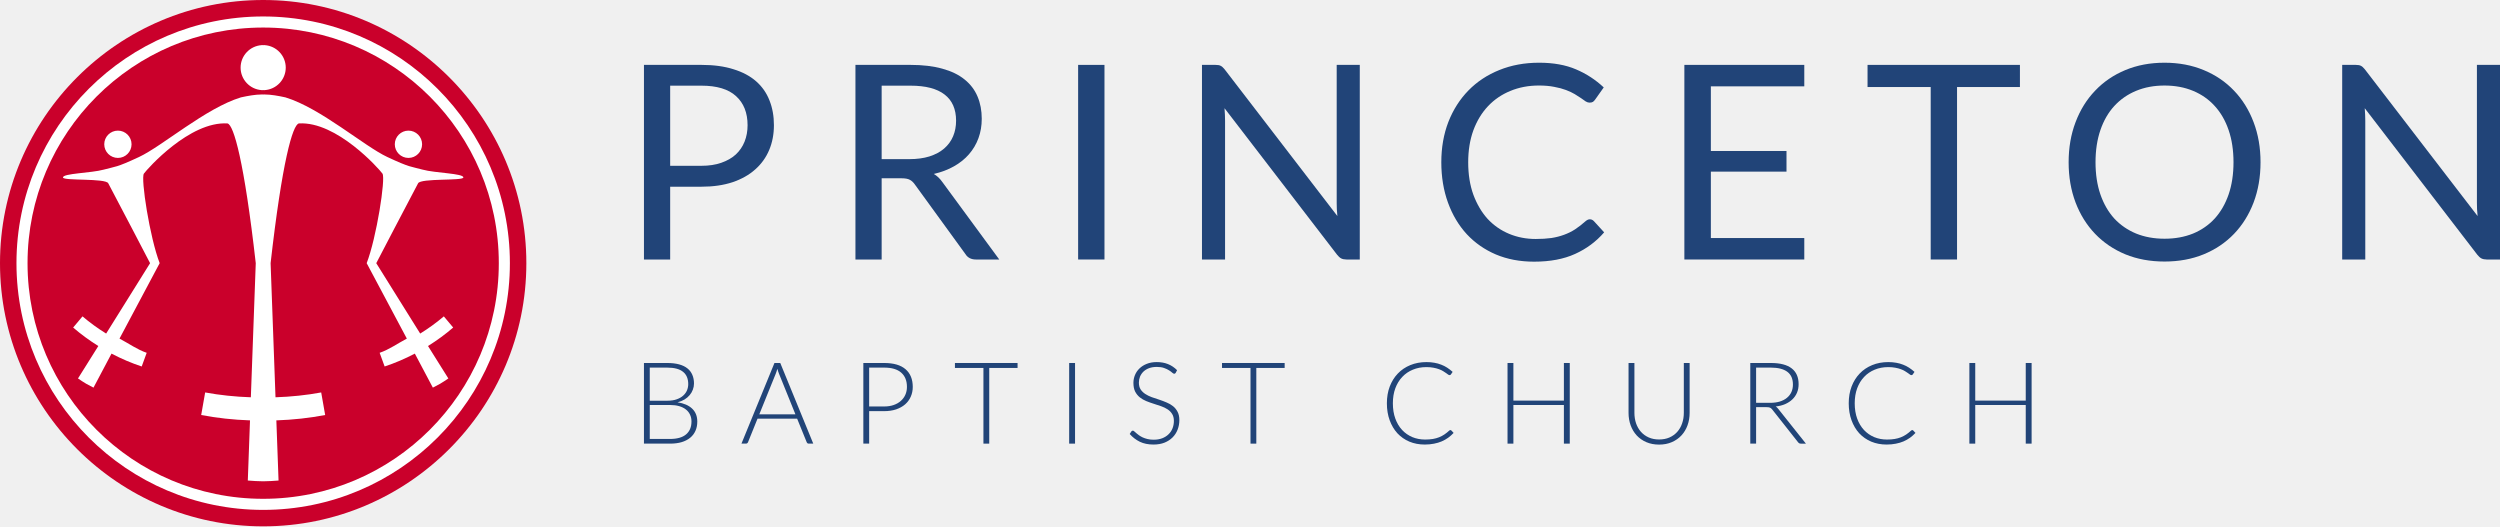
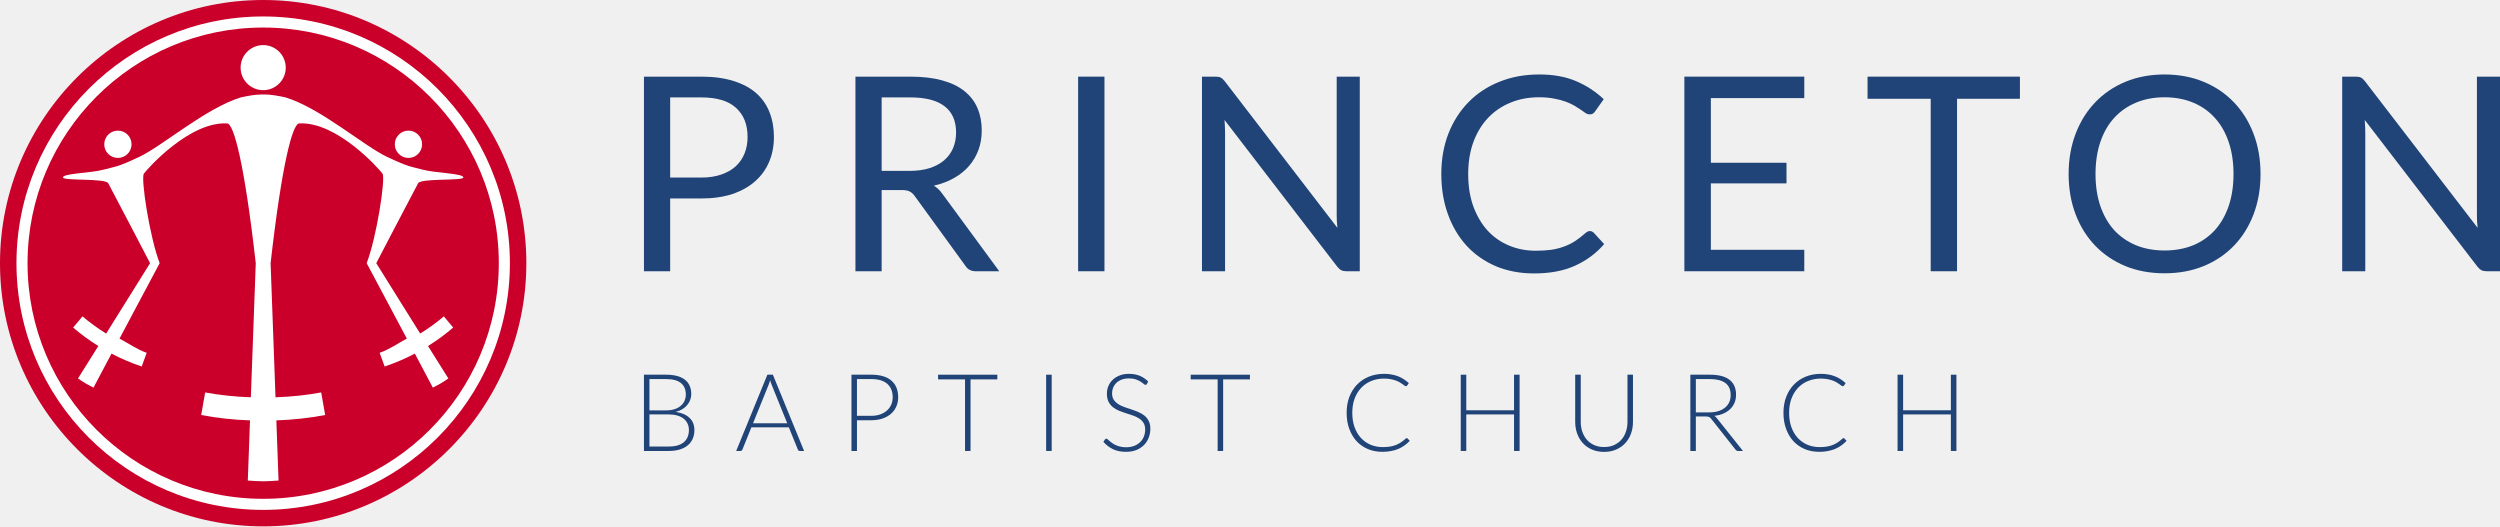
<svg xmlns="http://www.w3.org/2000/svg" width="201.837mm" height="42.495mm" viewBox="0 0 715.171 150.572" id="svg2" version="1.1">
  <defs id="defs4" />
  <g id="layer1" transform="translate(-342.1424,-164.3069)">
    <g id="g4593" transform="matrix(3.470594,-0.7141465,0.7141466,3.470593,895.3974,-1159.575)" />
    <circle style="fill:#ff2a2a;fill-opacity:1;stroke:none;stroke-width:0.666;stroke-miterlimit:4;stroke-dasharray:none;stroke-opacity:1" id="path5684" cx="1254.019" cy="-886.408" r="0" />
    <g id="g4593-5" transform="matrix(1.464157,-0.3012806,0.3012806,1.464157,1476.004,-579.0486)" />
    <circle style="fill:#ff2a2a;fill-opacity:1;stroke:none;stroke-width:0.281;stroke-miterlimit:4;stroke-dasharray:none;stroke-opacity:1" id="path5684-0" cx="1627.298" cy="-463.807" r="0" />
    <text id="text4981" y="-546.452" x="2250.727" style="font-style:normal;font-weight:normal;font-size:26.607px;line-height:125%;font-family:sans-serif;letter-spacing:0px;word-spacing:0px;fill:#000000;fill-opacity:1;stroke:none;stroke-width:1px;stroke-linecap:butt;stroke-linejoin:miter;stroke-opacity:1" xml:space="preserve">
      <tspan y="-546.452" x="2250.727" id="tspan4983" />
    </text>
    <text id="text4235" y="-197.258" x="2504.737" style="font-style:normal;font-weight:normal;font-size:26.607px;line-height:125%;font-family:sans-serif;letter-spacing:0px;word-spacing:0px;fill:#000000;fill-opacity:1;stroke:none;stroke-width:1px;stroke-linecap:butt;stroke-linejoin:miter;stroke-opacity:1" xml:space="preserve">
      <tspan y="-197.258" x="2504.737" id="tspan4237" />
    </text>
    <flowRoot style="font-style:normal;font-weight:normal;font-size:141.732px;line-height:125%;font-family:sans-serif;letter-spacing:0px;word-spacing:0px;fill:#000000;fill-opacity:1;stroke:none;stroke-width:1px;stroke-linecap:butt;stroke-linejoin:miter;stroke-opacity:1" id="flowRoot4260" xml:space="preserve">
      <flowRegion id="flowRegion4262">
        <rect y="-4268.136" x="10237.358" height="836.836" width="736.616" id="rect4264" />
      </flowRegion>
      <flowPara id="flowPara4266" />
    </flowRoot>
    <g id="g9290" transform="matrix(0.3723741,0,0,0.3723741,-921.9862,1016.384)" />
    <flowRoot xml:space="preserve" id="flowRoot5328" style="font-style:normal;font-weight:normal;font-size:11.25px;line-height:125%;font-family:sans-serif;letter-spacing:0px;word-spacing:0px;fill:#000000;fill-opacity:1;stroke:none;stroke-width:1px;stroke-linecap:butt;stroke-linejoin:miter;stroke-opacity:1" transform="translate(67.19414,179.2178)">
      <flowRegion id="flowRegion5330">
        <rect id="rect5332" width="189.235" height="110.931" x="6.525" y="164.952" />
      </flowRegion>
      <flowPara id="flowPara5334" />
    </flowRoot>
    <g id="g4593-50" transform="matrix(3.470594,-0.7141465,0.7141466,3.470593,974.7699,-1217.943)" />
    <circle style="fill:#ff2a2a;fill-opacity:1;stroke:none;stroke-width:0.666;stroke-miterlimit:4;stroke-dasharray:none;stroke-opacity:1" id="path5684-03" cx="1333.392" cy="-944.776" r="0" />
    <g id="g4593-5-4" transform="matrix(1.464157,-0.3012806,0.3012806,1.464157,1555.377,-637.4166)" />
    <circle style="fill:#ff2a2a;fill-opacity:1;stroke:none;stroke-width:0.281;stroke-miterlimit:4;stroke-dasharray:none;stroke-opacity:1" id="path5684-0-6" cx="1706.67" cy="-522.174" r="0" />
    <text id="text4981-6" y="-604.82" x="2330.099" style="font-style:normal;font-weight:normal;font-size:26.607px;line-height:125%;font-family:sans-serif;letter-spacing:0px;word-spacing:0px;fill:#000000;fill-opacity:1;stroke:none;stroke-width:1px;stroke-linecap:butt;stroke-linejoin:miter;stroke-opacity:1" xml:space="preserve">
      <tspan y="-604.82" x="2330.099" id="tspan4983-0" />
    </text>
    <text id="text4235-2" y="-255.626" x="2584.109" style="font-style:normal;font-weight:normal;font-size:26.607px;line-height:125%;font-family:sans-serif;letter-spacing:0px;word-spacing:0px;fill:#000000;fill-opacity:1;stroke:none;stroke-width:1px;stroke-linecap:butt;stroke-linejoin:miter;stroke-opacity:1" xml:space="preserve">
      <tspan y="-255.626" x="2584.109" id="tspan4237-5" />
    </text>
    <flowRoot transform="translate(79.37247,-58.36801)" style="font-style:normal;font-weight:normal;font-size:141.732px;line-height:125%;font-family:sans-serif;letter-spacing:0px;word-spacing:0px;fill:#000000;fill-opacity:1;stroke:none;stroke-width:1px;stroke-linecap:butt;stroke-linejoin:miter;stroke-opacity:1" id="flowRoot4260-8" xml:space="preserve">
      <flowRegion id="flowRegion4262-9">
        <rect y="-4268.136" x="10237.358" height="836.836" width="736.616" id="rect4264-5" />
      </flowRegion>
      <flowPara id="flowPara4266-0" />
    </flowRoot>
    <g id="g9290-6" transform="matrix(0.4047068,0,0,0.4047068,-501.2435,850.9024)">
      <circle r="166.558" cy="-1510.5" cx="2269.968" id="circle4915-0" style="color:#000000;clip-rule:nonzero;display:inline;overflow:visible;visibility:visible;opacity:1;isolation:auto;mix-blend-mode:normal;color-interpolation:sRGB;color-interpolation-filters:linearRGB;solid-color:#000000;solid-opacity:1;fill:#ffbb88;fill-opacity:1;fill-rule:nonzero;stroke:none;stroke-width:0.3;stroke-linecap:round;stroke-linejoin:round;stroke-miterlimit:4;stroke-dasharray:none;stroke-dashoffset:0;stroke-opacity:1;color-rendering:auto;image-rendering:auto;shape-rendering:auto;text-rendering:auto;enable-background:accumulate" />
      <path id="path4950-8" d="m 2269.969,-1696.526 c -102.521,0 -186.026,83.506 -186.026,186.026 0,102.521 83.506,186.026 186.026,186.026 102.521,0 186.026,-83.506 186.026,-186.026 0,-102.521 -83.506,-186.026 -186.026,-186.026 z" style="color:#000000;font-style:normal;font-variant:normal;font-weight:normal;font-stretch:normal;font-size:medium;line-height:normal;font-family:sans-serif;text-indent:0;text-align:start;text-decoration:none;text-decoration-line:none;text-decoration-style:solid;text-decoration-color:#000000;letter-spacing:normal;word-spacing:normal;text-transform:none;direction:ltr;block-progression:tb;writing-mode:lr-tb;baseline-shift:baseline;text-anchor:start;white-space:normal;clip-rule:nonzero;display:inline;overflow:visible;visibility:visible;opacity:1;isolation:auto;mix-blend-mode:normal;color-interpolation:sRGB;color-interpolation-filters:linearRGB;solid-color:#000000;solid-opacity:1;fill:#ca002b;fill-opacity:1;fill-rule:nonzero;stroke:none;stroke-width:8.916;stroke-linecap:round;stroke-linejoin:round;stroke-miterlimit:4;stroke-dasharray:none;stroke-dashoffset:0;stroke-opacity:1;color-rendering:auto;image-rendering:auto;shape-rendering:auto;text-rendering:auto;enable-background:accumulate" />
      <path id="path4941-3" d="m 2269.969,-1684.888 c -96.219,0 -174.389,78.17 -174.389,174.389 0,96.219 78.17,174.389 174.389,174.389 96.219,0 174.389,-78.17 174.389,-174.389 0,-96.219 -78.17,-174.389 -174.389,-174.389 z" style="color:#000000;font-style:normal;font-variant:normal;font-weight:normal;font-stretch:normal;font-size:medium;line-height:normal;font-family:sans-serif;text-indent:0;text-align:start;text-decoration:none;text-decoration-line:none;text-decoration-style:solid;text-decoration-color:#000000;letter-spacing:normal;word-spacing:normal;text-transform:none;direction:ltr;block-progression:tb;writing-mode:lr-tb;baseline-shift:baseline;text-anchor:start;white-space:normal;clip-rule:nonzero;display:inline;overflow:visible;visibility:visible;opacity:1;isolation:auto;mix-blend-mode:normal;color-interpolation:sRGB;color-interpolation-filters:linearRGB;solid-color:#000000;solid-opacity:1;fill:#ffffff;fill-opacity:1;fill-rule:nonzero;stroke:none;stroke-width:8.916;stroke-linecap:round;stroke-linejoin:round;stroke-miterlimit:4;stroke-dasharray:none;stroke-dashoffset:0;stroke-opacity:1;color-rendering:auto;image-rendering:auto;shape-rendering:auto;text-rendering:auto;enable-background:accumulate" />
      <circle r="166.558" style="color:#000000;clip-rule:nonzero;display:inline;overflow:visible;visibility:visible;opacity:1;isolation:auto;mix-blend-mode:normal;color-interpolation:sRGB;color-interpolation-filters:linearRGB;solid-color:#000000;solid-opacity:1;fill:#ca002b;fill-opacity:1;fill-rule:nonzero;stroke:none;stroke-width:0.3;stroke-linecap:round;stroke-linejoin:round;stroke-miterlimit:4;stroke-dasharray:none;stroke-dashoffset:0;stroke-opacity:1;color-rendering:auto;image-rendering:auto;shape-rendering:auto;text-rendering:auto;enable-background:accumulate" id="circle4917-7" cx="2269.968" cy="-1510.5" />
      <g transform="matrix(1.89936,0,0,1.89936,2152.68,-1686.775)" style="fill:#ffffff;fill-opacity:1" id="g4930-8">
        <path id="circle4772-2" transform="matrix(1.48608,0,0,1.48608,-1422.284,940.1864)" d="m 998.486,-624.83 c -0.042,0.003 -0.085,0.006 -0.127,0.01 -0.034,-0.003 -0.068,-0.006 -0.102,-0.008 l 0,0.016 c -2.968,0.193 -5.279,2.653 -5.285,5.627 10e-4,2.978 2.313,5.444 5.285,5.637 l 0,0.012 c 0.046,-10e-4 0.091,-0.003 0.137,-0.006 0.031,0.002 0.061,0.003 0.092,0.004 l 0,-0.008 c 0.047,-0.003 0.092,-0.011 0.139,-0.016 0.047,0.004 0.092,0.013 0.139,0.016 l 0,0.008 c 0.031,-9.4e-4 0.061,-0.002 0.092,-0.004 0.045,0.003 0.091,0.005 0.137,0.006 l 0,-0.012 c 2.972,-0.193 5.284,-2.659 5.285,-5.637 -0.01,-2.974 -2.317,-5.434 -5.285,-5.627 l 0,-0.016 c -0.034,0.002 -0.068,0.005 -0.102,0.008 -0.042,-0.004 -0.085,-0.007 -0.127,-0.01 l 0,0.019 c -0.047,0.003 -0.092,0.011 -0.139,0.016 -0.046,-0.004 -0.092,-0.013 -0.139,-0.016 l 0,-0.019 z m -0.232,12.373 c -1.627,0.007 -3.394,0.333 -5.203,0.725 -8.809,2.681 -19.664,12.192 -25.506,14.926 -5.842,2.734 -5.831,2.335 -8.826,3.164 -3.211,0.889 -10.314,0.928 -10.225,1.975 0.075,0.881 10.626,0.135 11.33,1.445 1.974,3.672 10.48,20.012 10.48,20.012 l -11.004,17.627 c -2.125,-1.321 -4.107,-2.761 -5.918,-4.305 l -2.344,2.795 c 1.925,1.664 4.036,3.212 6.305,4.627 l -5.094,8.123 c 0.67,0.468 1.357,0.911 2.059,1.33 0.598,0.341 1.207,0.664 1.824,0.969 l 4.512,-8.52 c 2.492,1.309 5.025,2.382 7.561,3.223 l 1.25,-3.424 c -2.373,-0.804 -4.471,-2.327 -6.809,-3.559 l 10.055,-18.887 0.004,-0.008 c -2.461,-6.343 -4.791,-21.255 -3.951,-22.424 0.84,-1.168 11.467,-13.155 20.939,-12.562 1.563,0.351 4.186,9.541 7.074,34.994 l -1.229,33.584 c -3.932,-0.128 -7.763,-0.532 -11.443,-1.211 l -0.992,5.65 c 3.929,0.753 8.021,1.2 12.223,1.344 l -0.551,15.064 a 54.625,54.625 0 0 0 3.85,0.193 54.625,54.625 0 0 0 3.85,-0.193 l -0.551,-15.064 c 4.202,-0.143 8.293,-0.591 12.223,-1.344 l -0.992,-5.65 c -3.68,0.679 -7.511,1.083 -11.443,1.211 l -1.228,-33.584 c 2.889,-25.453 5.512,-34.643 7.074,-34.994 9.472,-0.592 20.099,11.394 20.939,12.562 0.84,1.168 -1.49,16.08 -3.951,22.424 l 0,0.008 10.055,18.887 c -2.338,1.231 -4.435,2.754 -6.809,3.559 l 1.25,3.424 c 2.536,-0.841 5.069,-1.914 7.561,-3.223 l 4.512,8.52 c 0.618,-0.305 1.226,-0.628 1.824,-0.969 0.702,-0.419 1.388,-0.862 2.059,-1.33 l -5.094,-8.123 c 2.269,-1.415 4.38,-2.963 6.305,-4.627 l -2.344,-2.795 c -1.811,1.544 -3.793,2.984 -5.918,4.305 l -11.004,-17.627 c 0,0 8.507,-16.339 10.48,-20.012 0.704,-1.31 11.255,-0.564 11.33,-1.445 0.089,-1.047 -7.014,-1.086 -10.225,-1.975 -2.995,-0.829 -2.984,-0.43 -8.826,-3.164 -5.842,-2.734 -16.697,-12.245 -25.506,-14.926 -1.809,-0.392 -3.576,-0.717 -5.203,-0.725 l -0.004,0 c -0.075,0 -0.15,9.4e-4 -0.225,0.002 -0.047,2e-4 -0.096,0.007 -0.143,0.008 -0.047,-7.1e-4 -0.096,-0.008 -0.143,-0.008 -0.075,-9.9e-4 -0.149,-0.002 -0.225,-0.002 l -0.004,0 z m -36.01,9.053 c -1.887,4.9e-4 -3.417,1.53 -3.418,3.418 4.9e-4,1.887 1.53,3.417 3.418,3.418 1.888,5.9e-4 3.419,-1.53 3.42,-3.418 -4.9e-4,-1.888 -1.532,-3.419 -3.42,-3.418 z m 72.762,0 c -1.888,-5.9e-4 -3.42,1.53 -3.42,3.418 5e-4,1.888 1.532,3.419 3.42,3.418 1.887,-4.9e-4 3.417,-1.53 3.418,-3.418 -5e-4,-1.887 -1.53,-3.417 -3.418,-3.418 z" style="fill:#ffffff;fill-opacity:1;stroke:none;stroke-width:0.5;stroke-miterlimit:4;stroke-dasharray:none;stroke-opacity:1" />
      </g>
    </g>
-     <g style="font-style:normal;font-weight:normal;font-size:77.702px;line-height:125%;font-family:sans-serif;letter-spacing:0px;word-spacing:0px;fill:#214478;fill-opacity:1;stroke:none;stroke-width:1px;stroke-linecap:butt;stroke-linejoin:miter;stroke-opacity:1" id="text5301-1" transform="translate(509.7788,-222.7223)">
-       <path d="m 24.076,440.44 0,20.824 -7.498,0 0,-55.673 16.434,0 q 5.284,0 9.169,1.243 3.924,1.204 6.488,3.458 2.564,2.253 3.807,5.439 1.282,3.186 1.282,7.11 0,3.885 -1.36,7.11 -1.36,3.225 -4.002,5.556 -2.603,2.331 -6.488,3.652 -3.885,1.282 -8.897,1.282 l -8.936,0 z m 0,-5.983 8.936,0 q 3.225,0 5.672,-0.855 2.486,-0.855 4.157,-2.37 1.671,-1.554 2.525,-3.691 0.855,-2.137 0.855,-4.701 0,-5.323 -3.302,-8.314 -3.263,-2.992 -9.907,-2.992 l -8.936,0 0,22.922 z" style="font-style:normal;font-variant:normal;font-weight:normal;font-stretch:normal;font-family:Lato;-inkscape-font-specification:Lato;letter-spacing:13px;fill:#214478;fill-opacity:1" id="path6649" />
-       <path d="m 84.577,438.031 0,23.233 -7.498,0 0,-55.673 15.735,0 q 5.284,0 9.13,1.088 3.846,1.049 6.333,3.069 2.525,2.02 3.73,4.895 1.204,2.836 1.204,6.372 0,2.953 -0.932,5.517 -0.932,2.564 -2.72,4.623 -1.748,2.02 -4.312,3.458 -2.525,1.437 -5.75,2.176 1.399,0.816 2.486,2.37 l 16.24,22.106 -6.682,0 q -2.059,0 -3.03,-1.593 l -14.452,-19.892 q -0.66,-0.932 -1.437,-1.321 -0.777,-0.427 -2.331,-0.427 l -5.711,0 z m 0,-5.478 7.887,0 q 3.302,0 5.789,-0.777 2.525,-0.816 4.196,-2.253 1.709,-1.476 2.564,-3.497 0.855,-2.02 0.855,-4.468 0,-4.973 -3.302,-7.498 -3.263,-2.525 -9.752,-2.525 l -8.236,0 0,21.018 z" style="font-style:normal;font-variant:normal;font-weight:normal;font-stretch:normal;font-family:Lato;-inkscape-font-specification:Lato;letter-spacing:13px;fill:#214478;fill-opacity:1" id="path6651" />
-       <path d="m 148.319,461.264 -7.537,0 0,-55.673 7.537,0 0,55.673 z" style="font-style:normal;font-variant:normal;font-weight:normal;font-stretch:normal;font-family:Lato;-inkscape-font-specification:Lato;letter-spacing:13px;fill:#214478;fill-opacity:1" id="path6653" />
-       <path d="m 180.094,405.591 q 1.01,0 1.476,0.272 0.505,0.233 1.127,1.01 l 32.246,41.959 q -0.117,-1.01 -0.155,-1.943 -0.039,-0.971 -0.039,-1.865 l 0,-39.434 6.605,0 0,55.673 -3.807,0 q -0.894,0 -1.515,-0.311 -0.583,-0.311 -1.166,-1.049 l -32.207,-41.92 q 0.078,0.971 0.117,1.904 0.039,0.932 0.039,1.709 l 0,39.667 -6.605,0 0,-55.673 3.885,0 0,0 z" style="font-style:normal;font-variant:normal;font-weight:normal;font-stretch:normal;font-family:Lato;-inkscape-font-specification:Lato;letter-spacing:13px;fill:#214478;fill-opacity:1" id="path6655" />
-       <path d="m 287.18,449.764 q 0.622,0 1.127,0.505 l 2.953,3.225 q -3.419,3.963 -8.314,6.177 -4.856,2.214 -11.733,2.214 -6.022,0 -10.917,-2.059 -4.895,-2.098 -8.353,-5.828 -3.458,-3.769 -5.361,-9.013 -1.904,-5.245 -1.904,-11.539 0,-6.294 2.02,-11.539 2.059,-5.245 5.75,-9.013 3.691,-3.769 8.819,-5.828 5.167,-2.098 11.383,-2.098 6.138,0 10.567,1.904 4.468,1.904 7.926,5.167 l -2.448,3.458 q -0.272,0.389 -0.622,0.66 -0.35,0.233 -1.01,0.233 -0.505,0 -1.088,-0.35 -0.544,-0.389 -1.321,-0.932 -0.777,-0.544 -1.826,-1.166 -1.049,-0.622 -2.486,-1.166 -1.437,-0.544 -3.341,-0.894 -1.904,-0.389 -4.39,-0.389 -4.468,0 -8.198,1.554 -3.691,1.515 -6.372,4.351 -2.681,2.836 -4.196,6.915 -1.476,4.079 -1.476,9.13 0,5.206 1.476,9.285 1.515,4.079 4.079,6.915 2.603,2.797 6.138,4.274 3.535,1.476 7.615,1.476 2.486,0 4.468,-0.272 1.981,-0.311 3.652,-0.932 1.709,-0.622 3.147,-1.554 1.476,-0.971 2.953,-2.292 0.66,-0.583 1.282,-0.583 z" style="font-style:normal;font-variant:normal;font-weight:normal;font-stretch:normal;font-family:Lato;-inkscape-font-specification:Lato;letter-spacing:13px;fill:#214478;fill-opacity:1" id="path6657" />
-       <path d="m 348.514,405.591 0,6.138 -26.729,0 0,18.493 21.64,0 0,5.905 -21.64,0 0,18.998 26.729,0 0,6.138 -34.305,0 0,-55.673 34.305,0 z" style="font-style:normal;font-variant:normal;font-weight:normal;font-stretch:normal;font-family:Lato;-inkscape-font-specification:Lato;letter-spacing:13px;fill:#214478;fill-opacity:1" id="path6659" />
-       <path d="m 410.2,405.591 0,6.333 -17.988,0 0,49.34 -7.537,0 0,-49.34 -18.066,0 0,-6.333 43.591,0 z" style="font-style:normal;font-variant:normal;font-weight:normal;font-stretch:normal;font-family:Lato;-inkscape-font-specification:Lato;letter-spacing:13px;fill:#214478;fill-opacity:1" id="path6661" />
-       <path d="m 479.03,433.447 q 0,6.255 -1.981,11.5 -1.981,5.206 -5.595,8.975 -3.613,3.769 -8.703,5.866 -5.051,2.059 -11.189,2.059 -6.138,0 -11.189,-2.059 -5.051,-2.098 -8.664,-5.866 -3.613,-3.769 -5.595,-8.975 -1.981,-5.245 -1.981,-11.5 0,-6.255 1.981,-11.461 1.981,-5.245 5.595,-9.013 3.613,-3.807 8.664,-5.905 5.051,-2.098 11.189,-2.098 6.138,0 11.189,2.098 5.089,2.098 8.703,5.905 3.613,3.769 5.595,9.013 1.981,5.206 1.981,11.461 z m -7.731,0 q 0,-5.128 -1.399,-9.208 -1.399,-4.079 -3.963,-6.877 -2.564,-2.836 -6.216,-4.351 -3.652,-1.515 -8.159,-1.515 -4.468,0 -8.12,1.515 -3.652,1.515 -6.255,4.351 -2.564,2.797 -3.963,6.877 -1.399,4.079 -1.399,9.208 0,5.128 1.399,9.208 1.399,4.04 3.963,6.877 2.603,2.797 6.255,4.312 3.652,1.476 8.12,1.476 4.507,0 8.159,-1.476 3.652,-1.515 6.216,-4.312 2.564,-2.836 3.963,-6.877 1.399,-4.079 1.399,-9.208 z" style="font-style:normal;font-variant:normal;font-weight:normal;font-stretch:normal;font-family:Lato;-inkscape-font-specification:Lato;letter-spacing:13px;fill:#214478;fill-opacity:1" id="path6663" />
-       <path d="m 506.275,405.591 q 1.01,0 1.476,0.272 0.505,0.233 1.127,1.01 l 32.246,41.959 q -0.117,-1.01 -0.155,-1.943 -0.039,-0.971 -0.039,-1.865 l 0,-39.434 6.605,0 0,55.673 -3.807,0 q -0.894,0 -1.515,-0.311 -0.583,-0.311 -1.166,-1.049 l -32.207,-41.92 q 0.078,0.971 0.117,1.904 0.039,0.932 0.039,1.709 l 0,39.667 -6.605,0 0,-55.673 3.885,0 0,0 z" style="font-style:normal;font-variant:normal;font-weight:normal;font-stretch:normal;font-family:Lato;-inkscape-font-specification:Lato;letter-spacing:13px;fill:#214478;fill-opacity:1" id="path6665" />
-     </g>
-     <g style="font-style:normal;font-weight:normal;font-size:32.607px;line-height:125%;font-family:sans-serif;letter-spacing:0px;word-spacing:0px;fill:#214478;fill-opacity:1;stroke:none;stroke-width:1px;stroke-linecap:butt;stroke-linejoin:miter;stroke-opacity:1" id="text5305-0" transform="translate(449.5382,-231.7223)">
-       <path d="m 76.818,522.938 0,-23.069 6.635,0 q 1.973,0 3.407,0.391 1.451,0.391 2.397,1.158 0.946,0.75 1.402,1.842 0.473,1.092 0.473,2.478 0,0.913 -0.326,1.761 -0.31,0.848 -0.913,1.565 -0.603,0.717 -1.484,1.255 -0.864,0.522 -1.989,0.799 2.723,0.408 4.19,1.81 1.467,1.402 1.467,3.701 0,1.467 -0.522,2.641 -0.522,1.174 -1.516,1.989 -0.995,0.815 -2.445,1.255 -1.451,0.424 -3.293,0.424 l -7.483,0 z m 1.663,-11.054 0,9.717 5.788,0 q 3.049,0 4.598,-1.304 1.549,-1.321 1.549,-3.701 0,-1.092 -0.424,-1.956 -0.408,-0.88 -1.19,-1.484 -0.783,-0.62 -1.924,-0.946 -1.141,-0.326 -2.592,-0.326 l -5.804,0 z m 0,-1.223 5.005,0 q 1.598,0 2.723,-0.408 1.141,-0.408 1.859,-1.076 0.734,-0.668 1.076,-1.516 0.342,-0.848 0.342,-1.744 0,-2.331 -1.484,-3.522 -1.467,-1.206 -4.549,-1.206 l -4.973,0 0,9.472 z" style="font-style:normal;font-variant:normal;font-weight:300;font-stretch:normal;font-family:Lato;-inkscape-font-specification:'Lato Light';letter-spacing:10.183px;fill:#214478;fill-opacity:1" id="path6668" />
-       <path d="m 125.253,522.938 -1.288,0 q -0.228,0 -0.375,-0.114 -0.147,-0.13 -0.228,-0.326 l -2.723,-6.701 -11.331,0 -2.706,6.701 q -0.065,0.179 -0.228,0.31 -0.163,0.13 -0.391,0.13 l -1.272,0 9.44,-23.069 1.663,0 9.44,23.069 z m -15.439,-8.38 10.336,0 -4.712,-11.657 q -0.114,-0.277 -0.228,-0.62 -0.114,-0.359 -0.228,-0.75 -0.114,0.391 -0.228,0.75 -0.114,0.342 -0.228,0.636 l -4.712,11.641 z" style="font-style:normal;font-variant:normal;font-weight:300;font-stretch:normal;font-family:Lato;-inkscape-font-specification:'Lato Light';letter-spacing:10.183px;fill:#214478;fill-opacity:1" id="path6670" />
-       <path d="m 141.242,513.645 0,9.293 -1.663,0 0,-23.069 5.951,0 q 4.06,0 6.114,1.777 2.071,1.777 2.071,5.07 0,1.516 -0.571,2.788 -0.554,1.272 -1.614,2.201 -1.06,0.913 -2.576,1.435 -1.516,0.505 -3.424,0.505 l -4.288,0 z m 0,-1.337 4.288,0 q 1.533,0 2.739,-0.424 1.206,-0.424 2.038,-1.174 0.848,-0.75 1.288,-1.761 0.456,-1.027 0.456,-2.234 0,-2.657 -1.647,-4.092 -1.63,-1.435 -4.875,-1.435 l -4.288,0 0,11.119 z" style="font-style:normal;font-variant:normal;font-weight:300;font-stretch:normal;font-family:Lato;-inkscape-font-specification:'Lato Light';letter-spacing:10.183px;fill:#214478;fill-opacity:1" id="path6672" />
-       <path d="m 183.698,499.869 0,1.418 -8.103,0 0,21.651 -1.663,0 0,-21.651 -8.152,0 0,-1.418 17.917,0 z" style="font-style:normal;font-variant:normal;font-weight:300;font-stretch:normal;font-family:Lato;-inkscape-font-specification:'Lato Light';letter-spacing:10.183px;fill:#214478;fill-opacity:1" id="path6674" />
-       <path d="m 200.141,522.938 -1.679,0 0,-23.069 1.679,0 0,23.069 z" style="font-style:normal;font-variant:normal;font-weight:300;font-stretch:normal;font-family:Lato;-inkscape-font-specification:'Lato Light';letter-spacing:10.183px;fill:#214478;fill-opacity:1" id="path6676" />
-       <path d="m 228.937,502.673 q -0.147,0.277 -0.424,0.277 -0.212,0 -0.554,-0.293 -0.326,-0.31 -0.897,-0.668 -0.571,-0.375 -1.435,-0.685 -0.848,-0.31 -2.103,-0.31 -1.255,0 -2.217,0.359 -0.946,0.359 -1.598,0.978 -0.636,0.62 -0.978,1.435 -0.326,0.815 -0.326,1.712 0,1.174 0.489,1.94 0.505,0.766 1.321,1.304 0.815,0.538 1.842,0.913 1.043,0.359 2.136,0.717 1.092,0.359 2.119,0.799 1.043,0.424 1.859,1.076 0.815,0.652 1.304,1.614 0.505,0.946 0.505,2.364 0,1.451 -0.505,2.739 -0.489,1.272 -1.435,2.217 -0.946,0.946 -2.315,1.5 -1.369,0.538 -3.13,0.538 -2.282,0 -3.929,-0.799 -1.647,-0.815 -2.886,-2.217 l 0.456,-0.717 q 0.196,-0.245 0.456,-0.245 0.147,0 0.375,0.196 0.228,0.196 0.554,0.489 0.326,0.277 0.783,0.62 0.457,0.326 1.06,0.62 0.603,0.277 1.386,0.473 0.783,0.196 1.777,0.196 1.369,0 2.446,-0.408 1.076,-0.424 1.81,-1.141 0.75,-0.717 1.141,-1.696 0.391,-0.995 0.391,-2.119 0,-1.223 -0.505,-2.005 -0.489,-0.799 -1.304,-1.321 -0.815,-0.538 -1.859,-0.897 -1.027,-0.359 -2.119,-0.701 -1.092,-0.342 -2.136,-0.766 -1.027,-0.424 -1.842,-1.076 -0.815,-0.668 -1.321,-1.647 -0.489,-0.995 -0.489,-2.478 0,-1.158 0.44,-2.234 0.44,-1.076 1.288,-1.891 0.848,-0.831 2.087,-1.321 1.255,-0.505 2.853,-0.505 1.793,0 3.212,0.571 1.435,0.571 2.609,1.744 l -0.391,0.75 z" style="font-style:normal;font-variant:normal;font-weight:300;font-stretch:normal;font-family:Lato;-inkscape-font-specification:'Lato Light';letter-spacing:10.183px;fill:#214478;fill-opacity:1" id="path6678" />
-       <path d="m 260.101,499.869 0,1.418 -8.103,0 0,21.651 -1.663,0 0,-21.651 -8.152,0 0,-1.418 17.917,0 z" style="font-style:normal;font-variant:normal;font-weight:300;font-stretch:normal;font-family:Lato;-inkscape-font-specification:'Lato Light';letter-spacing:10.183px;fill:#214478;fill-opacity:1" id="path6680" />
-       <path d="m 307.51,519.058 q 0.163,0 0.277,0.114 l 0.652,0.701 q -0.717,0.766 -1.565,1.386 -0.848,0.603 -1.859,1.043 -0.995,0.424 -2.201,0.652 -1.19,0.245 -2.625,0.245 -2.397,0 -4.402,-0.831 -1.989,-0.848 -3.424,-2.38 -1.418,-1.549 -2.217,-3.733 -0.799,-2.185 -0.799,-4.858 0,-2.625 0.815,-4.793 0.831,-2.168 2.315,-3.717 1.5,-1.565 3.57,-2.413 2.087,-0.864 4.598,-0.864 1.255,0 2.299,0.196 1.043,0.179 1.94,0.538 0.913,0.342 1.712,0.864 0.799,0.522 1.565,1.206 l -0.505,0.734 q -0.13,0.196 -0.408,0.196 -0.147,0 -0.375,-0.163 -0.228,-0.179 -0.587,-0.424 -0.342,-0.261 -0.848,-0.554 -0.489,-0.31 -1.174,-0.554 -0.685,-0.261 -1.581,-0.424 -0.897,-0.179 -2.038,-0.179 -2.103,0 -3.864,0.734 -1.761,0.717 -3.032,2.071 -1.272,1.337 -1.989,3.261 -0.701,1.907 -0.701,4.288 0,2.445 0.701,4.369 0.701,1.924 1.94,3.261 1.239,1.321 2.918,2.038 1.696,0.701 3.668,0.701 1.239,0 2.201,-0.163 0.978,-0.163 1.793,-0.489 0.815,-0.326 1.516,-0.799 0.701,-0.473 1.386,-1.109 0.082,-0.065 0.147,-0.098 0.082,-0.049 0.179,-0.049 z" style="font-style:normal;font-variant:normal;font-weight:300;font-stretch:normal;font-family:Lato;-inkscape-font-specification:'Lato Light';letter-spacing:10.183px;fill:#214478;fill-opacity:1" id="path6682" />
-       <path d="m 341.663,522.938 -1.679,0 0,-11.054 -14.445,0 0,11.054 -1.679,0 0,-23.069 1.679,0 0,10.76 14.445,0 0,-10.76 1.679,0 0,23.069 z" style="font-style:normal;font-variant:normal;font-weight:300;font-stretch:normal;font-family:Lato;-inkscape-font-specification:'Lato Light';letter-spacing:10.183px;fill:#214478;fill-opacity:1" id="path6684" />
-       <path d="m 367.216,521.748 q 1.663,0 2.967,-0.571 1.321,-0.587 2.234,-1.614 0.913,-1.027 1.386,-2.413 0.489,-1.402 0.489,-3.016 l 0,-14.265 1.663,0 0,14.265 q 0,1.907 -0.603,3.57 -0.603,1.647 -1.744,2.886 -1.125,1.223 -2.755,1.924 -1.614,0.701 -3.636,0.701 -2.022,0 -3.652,-0.701 -1.614,-0.701 -2.755,-1.924 -1.125,-1.239 -1.728,-2.886 -0.603,-1.663 -0.603,-3.57 l 0,-14.265 1.679,0 0,14.249 q 0,1.614 0.473,3.016 0.489,1.386 1.386,2.413 0.913,1.027 2.217,1.614 1.321,0.587 2.983,0.587 z" style="font-style:normal;font-variant:normal;font-weight:300;font-stretch:normal;font-family:Lato;-inkscape-font-specification:'Lato Light';letter-spacing:10.183px;fill:#214478;fill-opacity:1" id="path6686" />
-       <path d="m 394.97,512.504 0,10.434 -1.663,0 0,-23.069 5.885,0 q 3.994,0 5.967,1.549 1.973,1.533 1.973,4.516 0,1.321 -0.456,2.413 -0.456,1.092 -1.321,1.924 -0.848,0.815 -2.054,1.353 -1.206,0.522 -2.723,0.685 0.391,0.245 0.701,0.652 l 7.94,9.978 -1.451,0 q -0.261,0 -0.456,-0.098 -0.179,-0.098 -0.359,-0.326 l -7.385,-9.358 q -0.277,-0.359 -0.603,-0.505 -0.31,-0.147 -0.978,-0.147 l -3.016,0 z m 0,-1.239 4.011,0 q 1.533,0 2.739,-0.359 1.223,-0.375 2.054,-1.06 0.848,-0.685 1.288,-1.647 0.44,-0.962 0.44,-2.168 0,-2.462 -1.614,-3.652 -1.614,-1.19 -4.695,-1.19 l -4.223,0 0,10.075 z" style="font-style:normal;font-variant:normal;font-weight:300;font-stretch:normal;font-family:Lato;-inkscape-font-specification:'Lato Light';letter-spacing:10.183px;fill:#214478;fill-opacity:1" id="path6688" />
-       <path d="m 439.631,519.058 q 0.163,0 0.277,0.114 l 0.652,0.701 q -0.717,0.766 -1.565,1.386 -0.848,0.603 -1.859,1.043 -0.995,0.424 -2.201,0.652 -1.19,0.245 -2.625,0.245 -2.397,0 -4.402,-0.831 -1.989,-0.848 -3.424,-2.38 -1.418,-1.549 -2.217,-3.733 -0.799,-2.185 -0.799,-4.858 0,-2.625 0.815,-4.793 0.831,-2.168 2.315,-3.717 1.5,-1.565 3.57,-2.413 2.087,-0.864 4.598,-0.864 1.255,0 2.299,0.196 1.043,0.179 1.94,0.538 0.913,0.342 1.712,0.864 0.799,0.522 1.565,1.206 l -0.505,0.734 q -0.13,0.196 -0.408,0.196 -0.147,0 -0.375,-0.163 -0.228,-0.179 -0.587,-0.424 -0.342,-0.261 -0.848,-0.554 -0.489,-0.31 -1.174,-0.554 -0.685,-0.261 -1.581,-0.424 -0.897,-0.179 -2.038,-0.179 -2.103,0 -3.864,0.734 -1.761,0.717 -3.032,2.071 -1.272,1.337 -1.989,3.261 -0.701,1.907 -0.701,4.288 0,2.445 0.701,4.369 0.701,1.924 1.94,3.261 1.239,1.321 2.918,2.038 1.696,0.701 3.668,0.701 1.239,0 2.201,-0.163 0.978,-0.163 1.793,-0.489 0.815,-0.326 1.516,-0.799 0.701,-0.473 1.386,-1.109 0.082,-0.065 0.147,-0.098 0.082,-0.049 0.179,-0.049 z" style="font-style:normal;font-variant:normal;font-weight:300;font-stretch:normal;font-family:Lato;-inkscape-font-specification:'Lato Light';letter-spacing:10.183px;fill:#214478;fill-opacity:1" id="path6690" />
-       <path d="m 473.784,522.938 -1.679,0 0,-11.054 -14.445,0 0,11.054 -1.679,0 0,-23.069 1.679,0 0,10.76 14.445,0 0,-10.76 1.679,0 0,23.069 z" style="font-style:normal;font-variant:normal;font-weight:300;font-stretch:normal;font-family:Lato;-inkscape-font-specification:'Lato Light';letter-spacing:10.183px;fill:#214478;fill-opacity:1" id="path6692" />
+     <g id="g4477" transform="translate(0,3.362833)">
+       <g transform="translate(509.7788,-222.7223)" id="text5301-1" style="font-style:normal;font-weight:normal;font-size:77.702px;line-height:125%;font-family:sans-serif;letter-spacing:0px;word-spacing:0px;fill:#214478;fill-opacity:1;stroke:none;stroke-width:1px;stroke-linecap:butt;stroke-linejoin:miter;stroke-opacity:1">
+         <path id="path6649" style="font-style:normal;font-variant:normal;font-weight:normal;font-stretch:normal;font-family:Lato;-inkscape-font-specification:Lato;letter-spacing:13px;fill:#214478;fill-opacity:1" d="m 24.076,440.44 0,20.824 -7.498,0 0,-55.673 16.434,0 q 5.284,0 9.169,1.243 3.924,1.204 6.488,3.458 2.564,2.253 3.807,5.439 1.282,3.186 1.282,7.11 0,3.885 -1.36,7.11 -1.36,3.225 -4.002,5.556 -2.603,2.331 -6.488,3.652 -3.885,1.282 -8.897,1.282 l -8.936,0 z m 0,-5.983 8.936,0 q 3.225,0 5.672,-0.855 2.486,-0.855 4.157,-2.37 1.671,-1.554 2.525,-3.691 0.855,-2.137 0.855,-4.701 0,-5.323 -3.302,-8.314 -3.263,-2.992 -9.907,-2.992 l -8.936,0 0,22.922 z" />
+         <path id="path6651" style="font-style:normal;font-variant:normal;font-weight:normal;font-stretch:normal;font-family:Lato;-inkscape-font-specification:Lato;letter-spacing:13px;fill:#214478;fill-opacity:1" d="m 84.577,438.031 0,23.233 -7.498,0 0,-55.673 15.735,0 q 5.284,0 9.13,1.088 3.846,1.049 6.333,3.069 2.525,2.02 3.73,4.895 1.204,2.836 1.204,6.372 0,2.953 -0.932,5.517 -0.932,2.564 -2.72,4.623 -1.748,2.02 -4.312,3.458 -2.525,1.437 -5.75,2.176 1.399,0.816 2.486,2.37 l 16.24,22.106 -6.682,0 q -2.059,0 -3.03,-1.593 l -14.452,-19.892 q -0.66,-0.932 -1.437,-1.321 -0.777,-0.427 -2.331,-0.427 l -5.711,0 z m 0,-5.478 7.887,0 q 3.302,0 5.789,-0.777 2.525,-0.816 4.196,-2.253 1.709,-1.476 2.564,-3.497 0.855,-2.02 0.855,-4.468 0,-4.973 -3.302,-7.498 -3.263,-2.525 -9.752,-2.525 l -8.236,0 0,21.018 z" />
+         <path id="path6653" style="font-style:normal;font-variant:normal;font-weight:normal;font-stretch:normal;font-family:Lato;-inkscape-font-specification:Lato;letter-spacing:13px;fill:#214478;fill-opacity:1" d="m 148.319,461.264 -7.537,0 0,-55.673 7.537,0 0,55.673 z" />
+         <path id="path6655" style="font-style:normal;font-variant:normal;font-weight:normal;font-stretch:normal;font-family:Lato;-inkscape-font-specification:Lato;letter-spacing:13px;fill:#214478;fill-opacity:1" d="m 180.094,405.591 q 1.01,0 1.476,0.272 0.505,0.233 1.127,1.01 l 32.246,41.959 q -0.117,-1.01 -0.155,-1.943 -0.039,-0.971 -0.039,-1.865 l 0,-39.434 6.605,0 0,55.673 -3.807,0 q -0.894,0 -1.515,-0.311 -0.583,-0.311 -1.166,-1.049 l -32.207,-41.92 q 0.078,0.971 0.117,1.904 0.039,0.932 0.039,1.709 l 0,39.667 -6.605,0 0,-55.673 3.885,0 0,0 z" />
+         <path id="path6657" style="font-style:normal;font-variant:normal;font-weight:normal;font-stretch:normal;font-family:Lato;-inkscape-font-specification:Lato;letter-spacing:13px;fill:#214478;fill-opacity:1" d="m 287.18,449.764 q 0.622,0 1.127,0.505 l 2.953,3.225 q -3.419,3.963 -8.314,6.177 -4.856,2.214 -11.733,2.214 -6.022,0 -10.917,-2.059 -4.895,-2.098 -8.353,-5.828 -3.458,-3.769 -5.361,-9.013 -1.904,-5.245 -1.904,-11.539 0,-6.294 2.02,-11.539 2.059,-5.245 5.75,-9.013 3.691,-3.769 8.819,-5.828 5.167,-2.098 11.383,-2.098 6.138,0 10.567,1.904 4.468,1.904 7.926,5.167 l -2.448,3.458 q -0.272,0.389 -0.622,0.66 -0.35,0.233 -1.01,0.233 -0.505,0 -1.088,-0.35 -0.544,-0.389 -1.321,-0.932 -0.777,-0.544 -1.826,-1.166 -1.049,-0.622 -2.486,-1.166 -1.437,-0.544 -3.341,-0.894 -1.904,-0.389 -4.39,-0.389 -4.468,0 -8.198,1.554 -3.691,1.515 -6.372,4.351 -2.681,2.836 -4.196,6.915 -1.476,4.079 -1.476,9.13 0,5.206 1.476,9.285 1.515,4.079 4.079,6.915 2.603,2.797 6.138,4.274 3.535,1.476 7.615,1.476 2.486,0 4.468,-0.272 1.981,-0.311 3.652,-0.932 1.709,-0.622 3.147,-1.554 1.476,-0.971 2.953,-2.292 0.66,-0.583 1.282,-0.583 z" />
+         <path id="path6659" style="font-style:normal;font-variant:normal;font-weight:normal;font-stretch:normal;font-family:Lato;-inkscape-font-specification:Lato;letter-spacing:13px;fill:#214478;fill-opacity:1" d="m 348.514,405.591 0,6.138 -26.729,0 0,18.493 21.64,0 0,5.905 -21.64,0 0,18.998 26.729,0 0,6.138 -34.305,0 0,-55.673 34.305,0 z" />
+         <path id="path6661" style="font-style:normal;font-variant:normal;font-weight:normal;font-stretch:normal;font-family:Lato;-inkscape-font-specification:Lato;letter-spacing:13px;fill:#214478;fill-opacity:1" d="m 410.2,405.591 0,6.333 -17.988,0 0,49.34 -7.537,0 0,-49.34 -18.066,0 0,-6.333 43.591,0 z" />
+         <path id="path6663" style="font-style:normal;font-variant:normal;font-weight:normal;font-stretch:normal;font-family:Lato;-inkscape-font-specification:Lato;letter-spacing:13px;fill:#214478;fill-opacity:1" d="m 479.03,433.447 q 0,6.255 -1.981,11.5 -1.981,5.206 -5.595,8.975 -3.613,3.769 -8.703,5.866 -5.051,2.059 -11.189,2.059 -6.138,0 -11.189,-2.059 -5.051,-2.098 -8.664,-5.866 -3.613,-3.769 -5.595,-8.975 -1.981,-5.245 -1.981,-11.5 0,-6.255 1.981,-11.461 1.981,-5.245 5.595,-9.013 3.613,-3.807 8.664,-5.905 5.051,-2.098 11.189,-2.098 6.138,0 11.189,2.098 5.089,2.098 8.703,5.905 3.613,3.769 5.595,9.013 1.981,5.206 1.981,11.461 z m -7.731,0 q 0,-5.128 -1.399,-9.208 -1.399,-4.079 -3.963,-6.877 -2.564,-2.836 -6.216,-4.351 -3.652,-1.515 -8.159,-1.515 -4.468,0 -8.12,1.515 -3.652,1.515 -6.255,4.351 -2.564,2.797 -3.963,6.877 -1.399,4.079 -1.399,9.208 0,5.128 1.399,9.208 1.399,4.04 3.963,6.877 2.603,2.797 6.255,4.312 3.652,1.476 8.12,1.476 4.507,0 8.159,-1.476 3.652,-1.515 6.216,-4.312 2.564,-2.836 3.963,-6.877 1.399,-4.079 1.399,-9.208 z" />
+         <path id="path6665" style="font-style:normal;font-variant:normal;font-weight:normal;font-stretch:normal;font-family:Lato;-inkscape-font-specification:Lato;letter-spacing:13px;fill:#214478;fill-opacity:1" d="m 506.275,405.591 q 1.01,0 1.476,0.272 0.505,0.233 1.127,1.01 l 32.246,41.959 q -0.117,-1.01 -0.155,-1.943 -0.039,-0.971 -0.039,-1.865 l 0,-39.434 6.605,0 0,55.673 -3.807,0 q -0.894,0 -1.515,-0.311 -0.583,-0.311 -1.166,-1.049 l -32.207,-41.92 q 0.078,0.971 0.117,1.904 0.039,0.932 0.039,1.709 l 0,39.667 -6.605,0 0,-55.673 3.885,0 0,0 z" />
+       </g>
+       <g transform="matrix(0.9458194,0,0,0.9458194,453.7003,-204.6533)" id="text5305-0" style="font-style:normal;font-weight:normal;font-size:32.607px;line-height:125%;font-family:sans-serif;letter-spacing:0px;word-spacing:0px;fill:#214478;fill-opacity:1;stroke:none;stroke-width:1px;stroke-linecap:butt;stroke-linejoin:miter;stroke-opacity:1">
+         <path id="path6668" style="font-style:normal;font-variant:normal;font-weight:300;font-stretch:normal;font-family:Lato;-inkscape-font-specification:'Lato Light';letter-spacing:10.183px;fill:#214478;fill-opacity:1" d="m 76.818,522.938 0,-23.069 6.635,0 q 1.973,0 3.407,0.391 1.451,0.391 2.397,1.158 0.946,0.75 1.402,1.842 0.473,1.092 0.473,2.478 0,0.913 -0.326,1.761 -0.31,0.848 -0.913,1.565 -0.603,0.717 -1.484,1.255 -0.864,0.522 -1.989,0.799 2.723,0.408 4.19,1.81 1.467,1.402 1.467,3.701 0,1.467 -0.522,2.641 -0.522,1.174 -1.516,1.989 -0.995,0.815 -2.445,1.255 -1.451,0.424 -3.293,0.424 l -7.483,0 z m 1.663,-11.054 0,9.717 5.788,0 q 3.049,0 4.598,-1.304 1.549,-1.321 1.549,-3.701 0,-1.092 -0.424,-1.956 -0.408,-0.88 -1.19,-1.484 -0.783,-0.62 -1.924,-0.946 -1.141,-0.326 -2.592,-0.326 l -5.804,0 z m 0,-1.223 5.005,0 q 1.598,0 2.723,-0.408 1.141,-0.408 1.859,-1.076 0.734,-0.668 1.076,-1.516 0.342,-0.848 0.342,-1.744 0,-2.331 -1.484,-3.522 -1.467,-1.206 -4.549,-1.206 l -4.973,0 0,9.472 z" />
+         <path id="path6670" style="font-style:normal;font-variant:normal;font-weight:300;font-stretch:normal;font-family:Lato;-inkscape-font-specification:'Lato Light';letter-spacing:10.183px;fill:#214478;fill-opacity:1" d="m 125.253,522.938 -1.288,0 q -0.228,0 -0.375,-0.114 -0.147,-0.13 -0.228,-0.326 l -2.723,-6.701 -11.331,0 -2.706,6.701 q -0.065,0.179 -0.228,0.31 -0.163,0.13 -0.391,0.13 l -1.272,0 9.44,-23.069 1.663,0 9.44,23.069 z m -15.439,-8.38 10.336,0 -4.712,-11.657 q -0.114,-0.277 -0.228,-0.62 -0.114,-0.359 -0.228,-0.75 -0.114,0.391 -0.228,0.75 -0.114,0.342 -0.228,0.636 l -4.712,11.641 z" />
+         <path id="path6672" style="font-style:normal;font-variant:normal;font-weight:300;font-stretch:normal;font-family:Lato;-inkscape-font-specification:'Lato Light';letter-spacing:10.183px;fill:#214478;fill-opacity:1" d="m 141.242,513.645 0,9.293 -1.663,0 0,-23.069 5.951,0 q 4.06,0 6.114,1.777 2.071,1.777 2.071,5.07 0,1.516 -0.571,2.788 -0.554,1.272 -1.614,2.201 -1.06,0.913 -2.576,1.435 -1.516,0.505 -3.424,0.505 l -4.288,0 z m 0,-1.337 4.288,0 q 1.533,0 2.739,-0.424 1.206,-0.424 2.038,-1.174 0.848,-0.75 1.288,-1.761 0.456,-1.027 0.456,-2.234 0,-2.657 -1.647,-4.092 -1.63,-1.435 -4.875,-1.435 l -4.288,0 0,11.119 z" />
+         <path id="path6674" style="font-style:normal;font-variant:normal;font-weight:300;font-stretch:normal;font-family:Lato;-inkscape-font-specification:'Lato Light';letter-spacing:10.183px;fill:#214478;fill-opacity:1" d="m 183.698,499.869 0,1.418 -8.103,0 0,21.651 -1.663,0 0,-21.651 -8.152,0 0,-1.418 17.917,0 z" />
+         <path id="path6676" style="font-style:normal;font-variant:normal;font-weight:300;font-stretch:normal;font-family:Lato;-inkscape-font-specification:'Lato Light';letter-spacing:10.183px;fill:#214478;fill-opacity:1" d="m 200.141,522.938 -1.679,0 0,-23.069 1.679,0 0,23.069 z" />
+         <path id="path6678" style="font-style:normal;font-variant:normal;font-weight:300;font-stretch:normal;font-family:Lato;-inkscape-font-specification:'Lato Light';letter-spacing:10.183px;fill:#214478;fill-opacity:1" d="m 228.937,502.673 q -0.147,0.277 -0.424,0.277 -0.212,0 -0.554,-0.293 -0.326,-0.31 -0.897,-0.668 -0.571,-0.375 -1.435,-0.685 -0.848,-0.31 -2.103,-0.31 -1.255,0 -2.217,0.359 -0.946,0.359 -1.598,0.978 -0.636,0.62 -0.978,1.435 -0.326,0.815 -0.326,1.712 0,1.174 0.489,1.94 0.505,0.766 1.321,1.304 0.815,0.538 1.842,0.913 1.043,0.359 2.136,0.717 1.092,0.359 2.119,0.799 1.043,0.424 1.859,1.076 0.815,0.652 1.304,1.614 0.505,0.946 0.505,2.364 0,1.451 -0.505,2.739 -0.489,1.272 -1.435,2.217 -0.946,0.946 -2.315,1.5 -1.369,0.538 -3.13,0.538 -2.282,0 -3.929,-0.799 -1.647,-0.815 -2.886,-2.217 l 0.456,-0.717 q 0.196,-0.245 0.456,-0.245 0.147,0 0.375,0.196 0.228,0.196 0.554,0.489 0.326,0.277 0.783,0.62 0.457,0.326 1.06,0.62 0.603,0.277 1.386,0.473 0.783,0.196 1.777,0.196 1.369,0 2.446,-0.408 1.076,-0.424 1.81,-1.141 0.75,-0.717 1.141,-1.696 0.391,-0.995 0.391,-2.119 0,-1.223 -0.505,-2.005 -0.489,-0.799 -1.304,-1.321 -0.815,-0.538 -1.859,-0.897 -1.027,-0.359 -2.119,-0.701 -1.092,-0.342 -2.136,-0.766 -1.027,-0.424 -1.842,-1.076 -0.815,-0.668 -1.321,-1.647 -0.489,-0.995 -0.489,-2.478 0,-1.158 0.44,-2.234 0.44,-1.076 1.288,-1.891 0.848,-0.831 2.087,-1.321 1.255,-0.505 2.853,-0.505 1.793,0 3.212,0.571 1.435,0.571 2.609,1.744 l -0.391,0.75 z" />
+         <path id="path6680" style="font-style:normal;font-variant:normal;font-weight:300;font-stretch:normal;font-family:Lato;-inkscape-font-specification:'Lato Light';letter-spacing:10.183px;fill:#214478;fill-opacity:1" d="m 260.101,499.869 0,1.418 -8.103,0 0,21.651 -1.663,0 0,-21.651 -8.152,0 0,-1.418 17.917,0 z" />
+         <path id="path6682" style="font-style:normal;font-variant:normal;font-weight:300;font-stretch:normal;font-family:Lato;-inkscape-font-specification:'Lato Light';letter-spacing:10.183px;fill:#214478;fill-opacity:1" d="m 307.51,519.058 q 0.163,0 0.277,0.114 l 0.652,0.701 q -0.717,0.766 -1.565,1.386 -0.848,0.603 -1.859,1.043 -0.995,0.424 -2.201,0.652 -1.19,0.245 -2.625,0.245 -2.397,0 -4.402,-0.831 -1.989,-0.848 -3.424,-2.38 -1.418,-1.549 -2.217,-3.733 -0.799,-2.185 -0.799,-4.858 0,-2.625 0.815,-4.793 0.831,-2.168 2.315,-3.717 1.5,-1.565 3.57,-2.413 2.087,-0.864 4.598,-0.864 1.255,0 2.299,0.196 1.043,0.179 1.94,0.538 0.913,0.342 1.712,0.864 0.799,0.522 1.565,1.206 l -0.505,0.734 q -0.13,0.196 -0.408,0.196 -0.147,0 -0.375,-0.163 -0.228,-0.179 -0.587,-0.424 -0.342,-0.261 -0.848,-0.554 -0.489,-0.31 -1.174,-0.554 -0.685,-0.261 -1.581,-0.424 -0.897,-0.179 -2.038,-0.179 -2.103,0 -3.864,0.734 -1.761,0.717 -3.032,2.071 -1.272,1.337 -1.989,3.261 -0.701,1.907 -0.701,4.288 0,2.445 0.701,4.369 0.701,1.924 1.94,3.261 1.239,1.321 2.918,2.038 1.696,0.701 3.668,0.701 1.239,0 2.201,-0.163 0.978,-0.163 1.793,-0.489 0.815,-0.326 1.516,-0.799 0.701,-0.473 1.386,-1.109 0.082,-0.065 0.147,-0.098 0.082,-0.049 0.179,-0.049 z" />
+         <path id="path6684" style="font-style:normal;font-variant:normal;font-weight:300;font-stretch:normal;font-family:Lato;-inkscape-font-specification:'Lato Light';letter-spacing:10.183px;fill:#214478;fill-opacity:1" d="m 341.663,522.938 -1.679,0 0,-11.054 -14.445,0 0,11.054 -1.679,0 0,-23.069 1.679,0 0,10.76 14.445,0 0,-10.76 1.679,0 0,23.069 z" />
+         <path id="path6686" style="font-style:normal;font-variant:normal;font-weight:300;font-stretch:normal;font-family:Lato;-inkscape-font-specification:'Lato Light';letter-spacing:10.183px;fill:#214478;fill-opacity:1" d="m 367.216,521.748 q 1.663,0 2.967,-0.571 1.321,-0.587 2.234,-1.614 0.913,-1.027 1.386,-2.413 0.489,-1.402 0.489,-3.016 l 0,-14.265 1.663,0 0,14.265 q 0,1.907 -0.603,3.57 -0.603,1.647 -1.744,2.886 -1.125,1.223 -2.755,1.924 -1.614,0.701 -3.636,0.701 -2.022,0 -3.652,-0.701 -1.614,-0.701 -2.755,-1.924 -1.125,-1.239 -1.728,-2.886 -0.603,-1.663 -0.603,-3.57 l 0,-14.265 1.679,0 0,14.249 q 0,1.614 0.473,3.016 0.489,1.386 1.386,2.413 0.913,1.027 2.217,1.614 1.321,0.587 2.983,0.587 z" />
+         <path id="path6688" style="font-style:normal;font-variant:normal;font-weight:300;font-stretch:normal;font-family:Lato;-inkscape-font-specification:'Lato Light';letter-spacing:10.183px;fill:#214478;fill-opacity:1" d="m 394.97,512.504 0,10.434 -1.663,0 0,-23.069 5.885,0 q 3.994,0 5.967,1.549 1.973,1.533 1.973,4.516 0,1.321 -0.456,2.413 -0.456,1.092 -1.321,1.924 -0.848,0.815 -2.054,1.353 -1.206,0.522 -2.723,0.685 0.391,0.245 0.701,0.652 l 7.94,9.978 -1.451,0 q -0.261,0 -0.456,-0.098 -0.179,-0.098 -0.359,-0.326 l -7.385,-9.358 q -0.277,-0.359 -0.603,-0.505 -0.31,-0.147 -0.978,-0.147 l -3.016,0 z m 0,-1.239 4.011,0 q 1.533,0 2.739,-0.359 1.223,-0.375 2.054,-1.06 0.848,-0.685 1.288,-1.647 0.44,-0.962 0.44,-2.168 0,-2.462 -1.614,-3.652 -1.614,-1.19 -4.695,-1.19 l -4.223,0 0,10.075 z" />
+         <path id="path6690" style="font-style:normal;font-variant:normal;font-weight:300;font-stretch:normal;font-family:Lato;-inkscape-font-specification:'Lato Light';letter-spacing:10.183px;fill:#214478;fill-opacity:1" d="m 439.631,519.058 q 0.163,0 0.277,0.114 l 0.652,0.701 q -0.717,0.766 -1.565,1.386 -0.848,0.603 -1.859,1.043 -0.995,0.424 -2.201,0.652 -1.19,0.245 -2.625,0.245 -2.397,0 -4.402,-0.831 -1.989,-0.848 -3.424,-2.38 -1.418,-1.549 -2.217,-3.733 -0.799,-2.185 -0.799,-4.858 0,-2.625 0.815,-4.793 0.831,-2.168 2.315,-3.717 1.5,-1.565 3.57,-2.413 2.087,-0.864 4.598,-0.864 1.255,0 2.299,0.196 1.043,0.179 1.94,0.538 0.913,0.342 1.712,0.864 0.799,0.522 1.565,1.206 l -0.505,0.734 q -0.13,0.196 -0.408,0.196 -0.147,0 -0.375,-0.163 -0.228,-0.179 -0.587,-0.424 -0.342,-0.261 -0.848,-0.554 -0.489,-0.31 -1.174,-0.554 -0.685,-0.261 -1.581,-0.424 -0.897,-0.179 -2.038,-0.179 -2.103,0 -3.864,0.734 -1.761,0.717 -3.032,2.071 -1.272,1.337 -1.989,3.261 -0.701,1.907 -0.701,4.288 0,2.445 0.701,4.369 0.701,1.924 1.94,3.261 1.239,1.321 2.918,2.038 1.696,0.701 3.668,0.701 1.239,0 2.201,-0.163 0.978,-0.163 1.793,-0.489 0.815,-0.326 1.516,-0.799 0.701,-0.473 1.386,-1.109 0.082,-0.065 0.147,-0.098 0.082,-0.049 0.179,-0.049 z" />
+         <path id="path6692" style="font-style:normal;font-variant:normal;font-weight:300;font-stretch:normal;font-family:Lato;-inkscape-font-specification:'Lato Light';letter-spacing:10.183px;fill:#214478;fill-opacity:1" d="m 473.784,522.938 -1.679,0 0,-11.054 -14.445,0 0,11.054 -1.679,0 0,-23.069 1.679,0 0,10.76 14.445,0 0,-10.76 1.679,0 0,23.069 z" />
+       </g>
    </g>
    <flowRoot transform="translate(79.37247,-58.36801)" xml:space="preserve" id="flowRoot5328-5" style="font-style:normal;font-weight:normal;font-size:11.25px;line-height:125%;font-family:sans-serif;letter-spacing:0px;word-spacing:0px;fill:#000000;fill-opacity:1;stroke:none;stroke-width:1px;stroke-linecap:butt;stroke-linejoin:miter;stroke-opacity:1">
      <flowRegion id="flowRegion5330-8">
        <rect id="rect5332-5" width="189.235" height="110.931" x="6.525" y="164.952" />
      </flowRegion>
      <flowPara id="flowPara5334-5" />
    </flowRoot>
  </g>
</svg>
